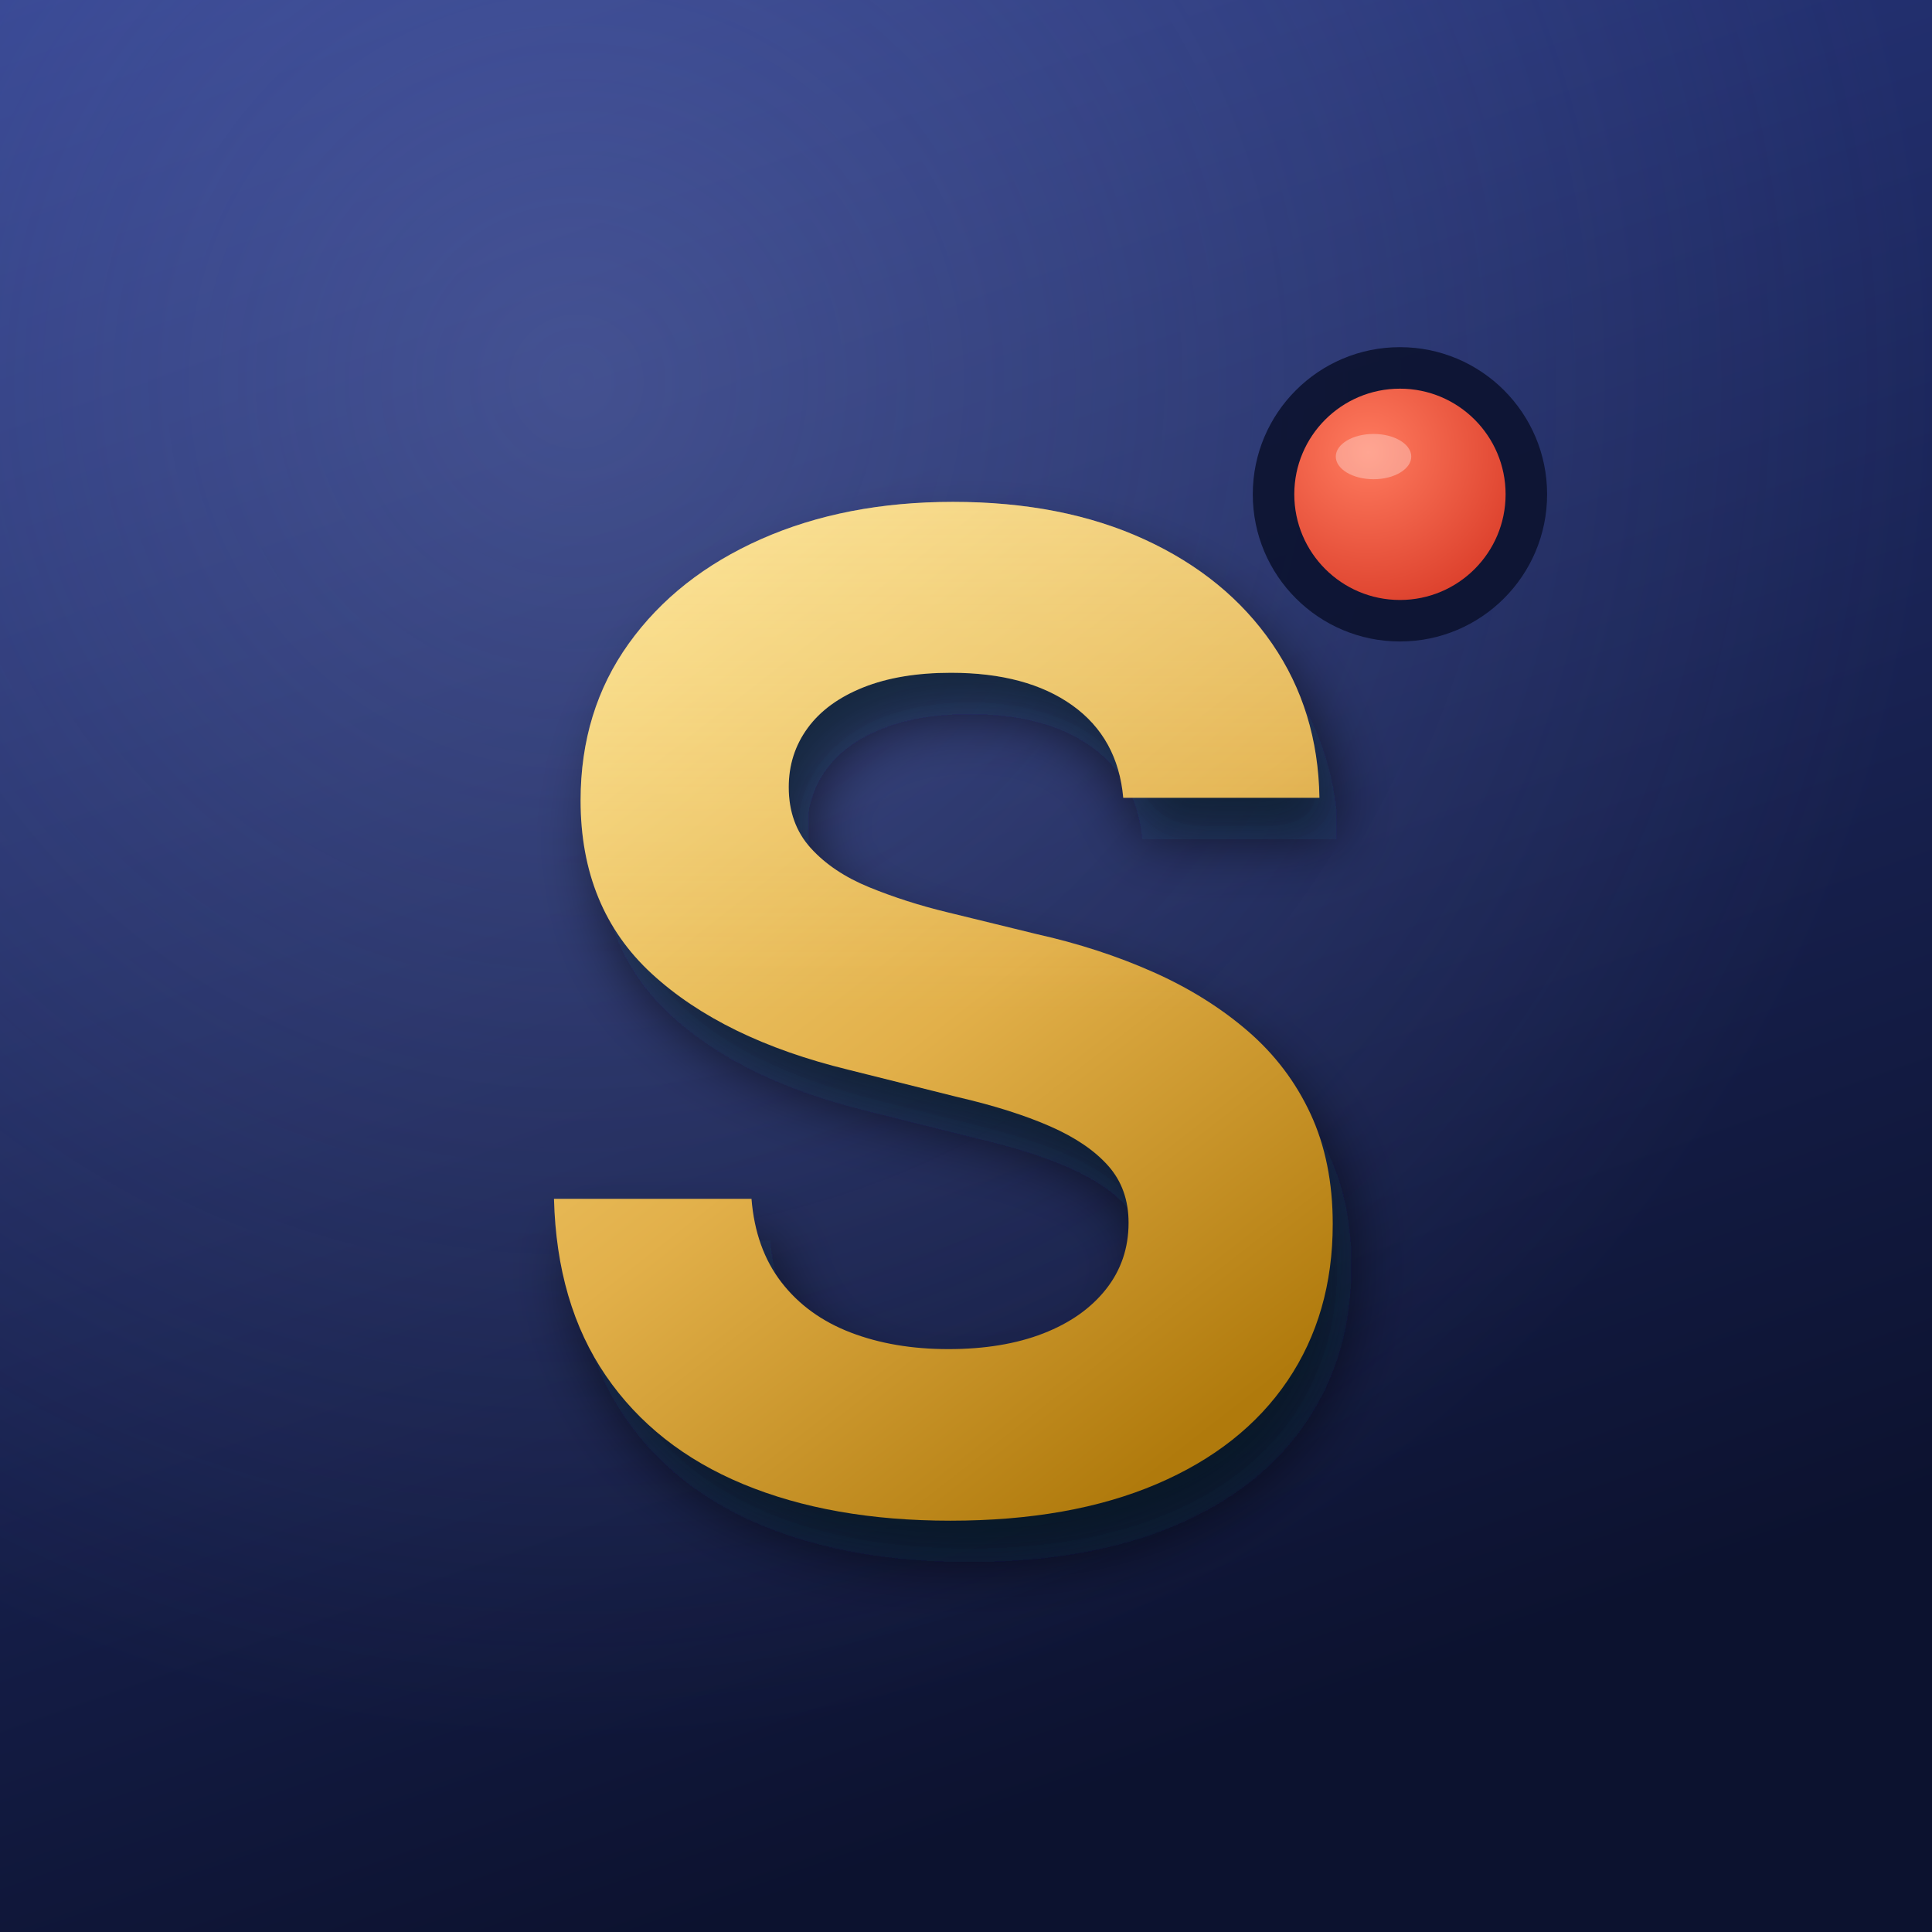
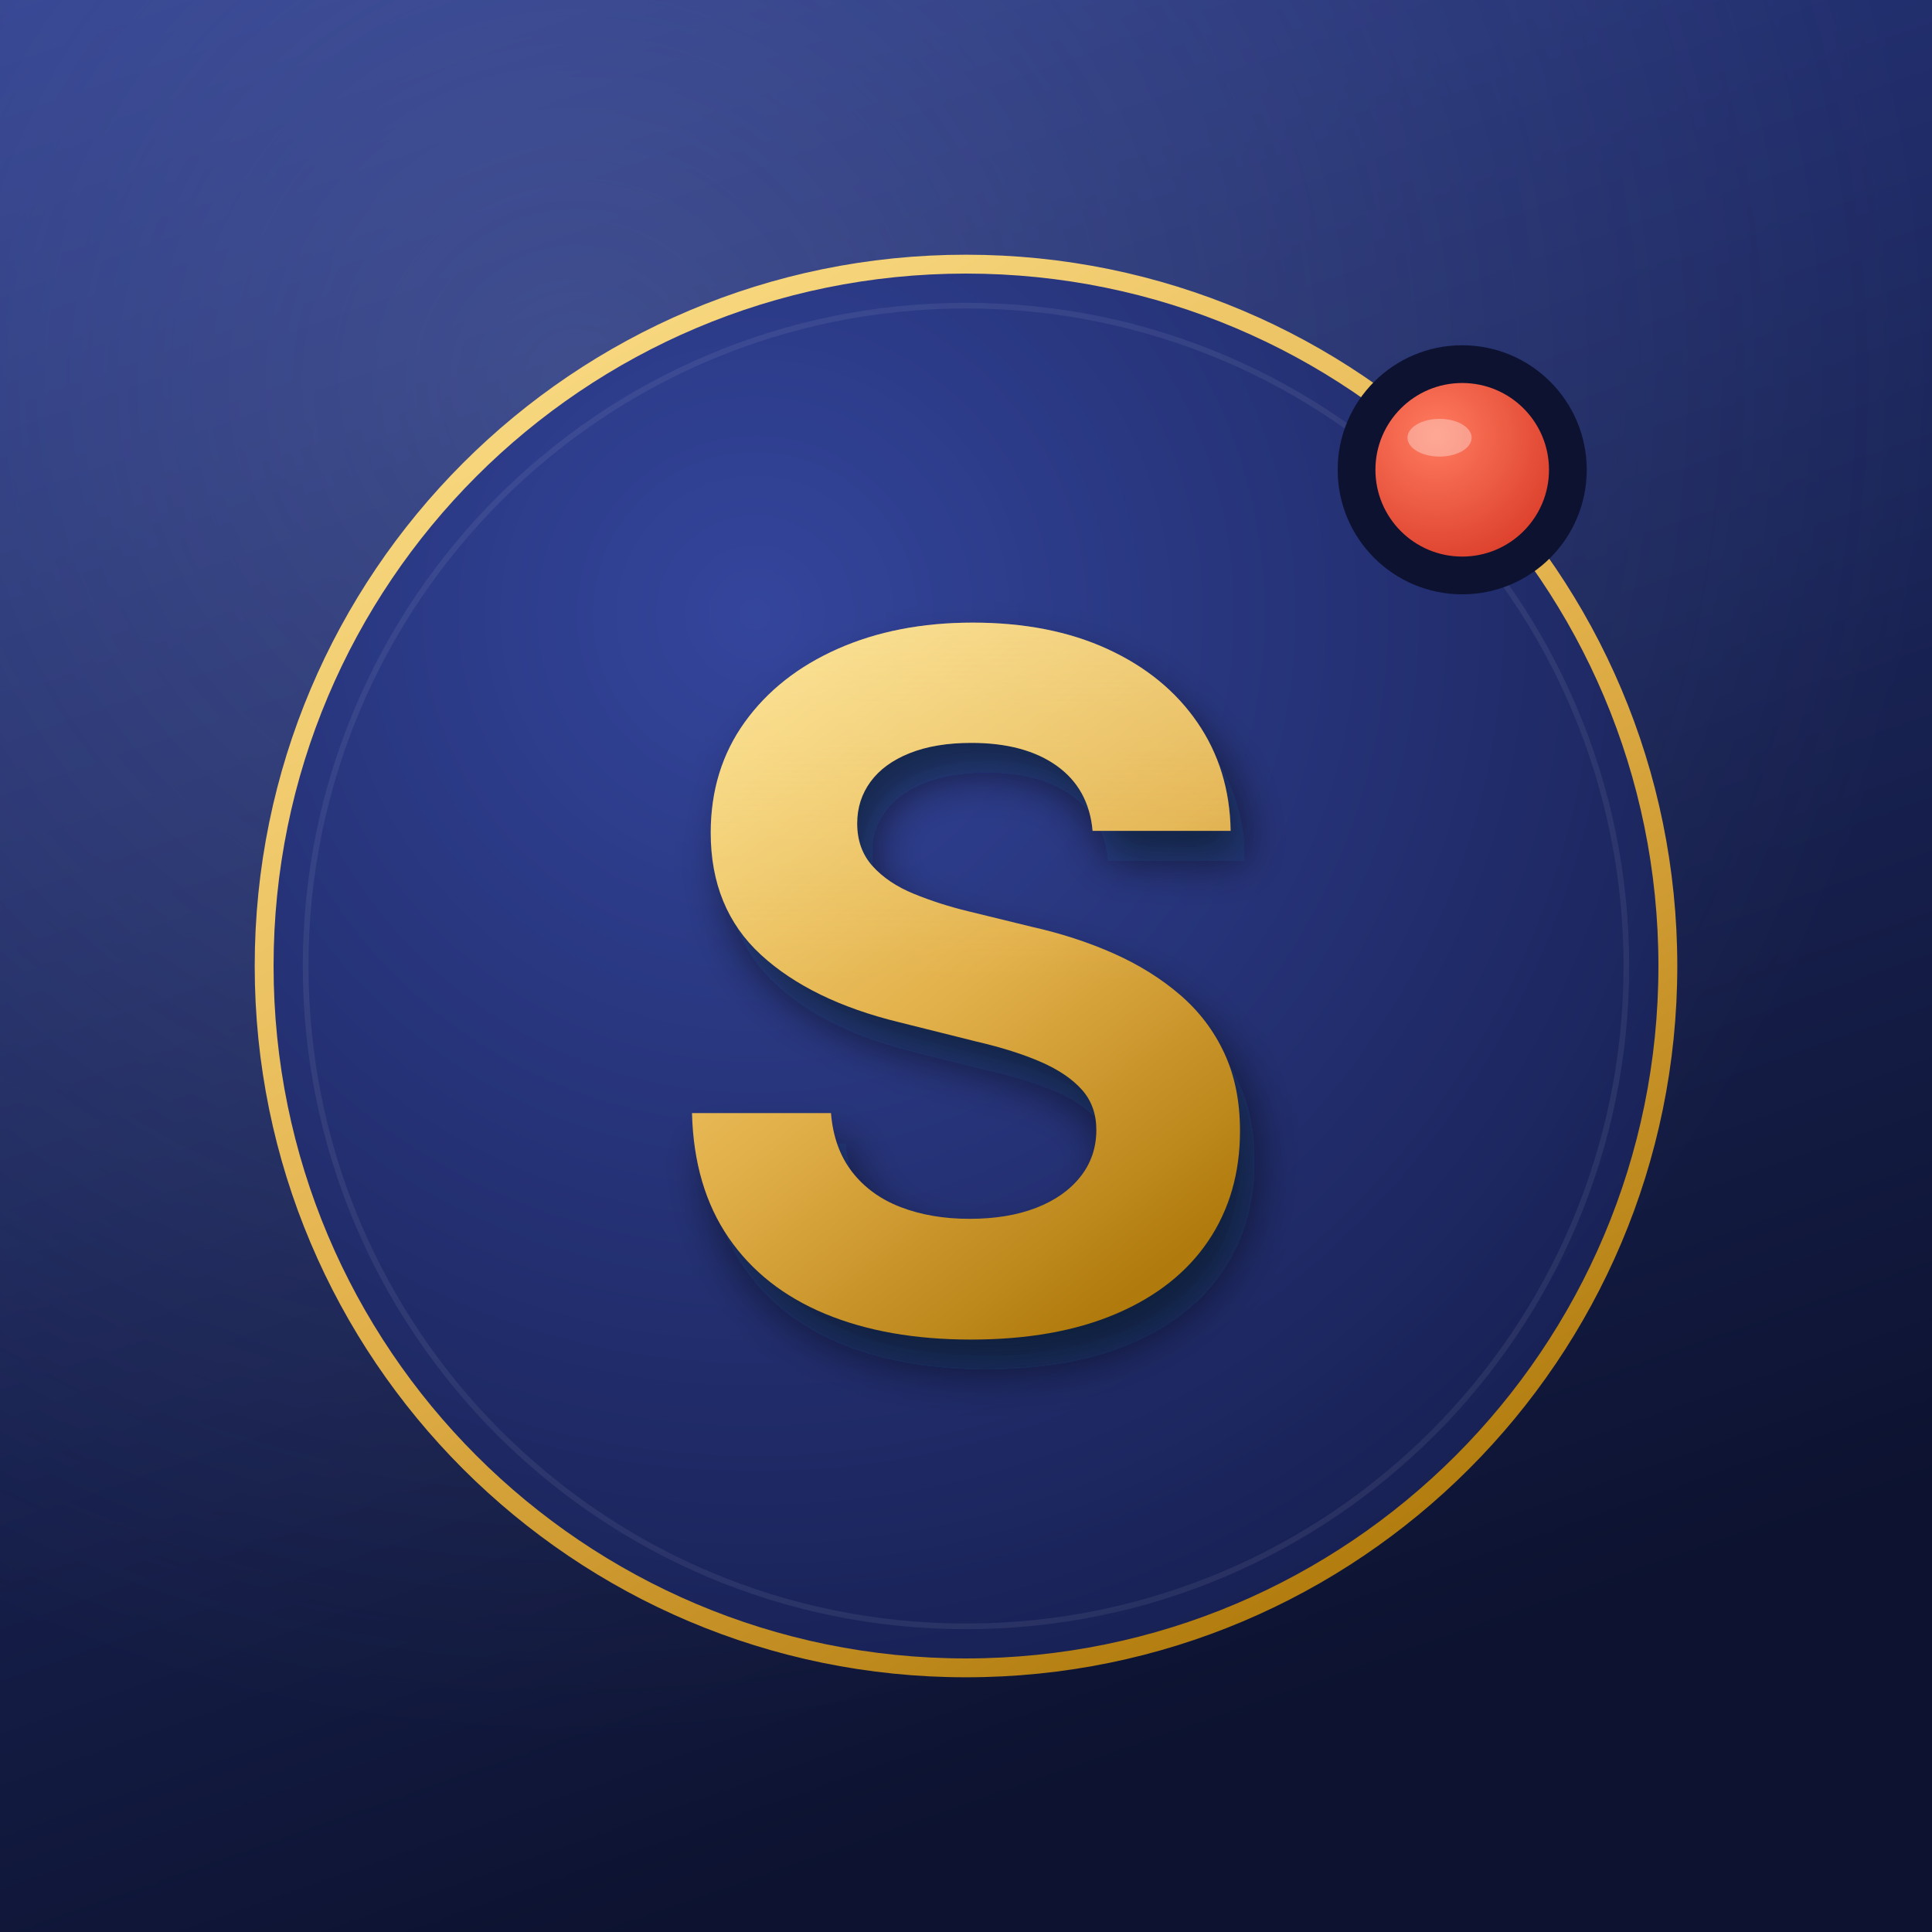
<svg xmlns="http://www.w3.org/2000/svg" viewBox="0 0 1024 1024" width="1024" height="1024">
  <defs>
    <linearGradient id="bg" x1="0" y1="0" x2="0.35" y2="1">
      <stop offset="0" stop-color="#2C3C8A" />
      <stop offset="1" stop-color="#0C122F" />
    </linearGradient>
    <radialGradient id="glow" cx="0.3" cy="0.2" r="0.7">
-       <stop offset="0" stop-color="#8E9CDA" stop-opacity="0.30" />
+       <stop offset="0" stop-color="#8E9CDA" stop-opacity="0.26" />
      <stop offset="1" stop-color="#8E9CDA" stop-opacity="0" />
+     </radialGradient>
+     <radialGradient id="disc" cx="0.35" cy="0.25" r="0.9">
+       <stop offset="0" stop-color="#34459C" />
+       <stop offset="1" stop-color="#141C4A" />
    </radialGradient>
    <linearGradient id="gold" x1="0.1" y1="0" x2="0.7" y2="1">
      <stop offset="0" stop-color="#FCE08A" />
      <stop offset="0.55" stop-color="#E2B04A" />
      <stop offset="1" stop-color="#B07A0C" />
    </linearGradient>
    <linearGradient id="edge" x1="0" y1="0" x2="0" y2="1">
      <stop offset="0" stop-color="#FFF4C8" stop-opacity="0.9" />
      <stop offset="0.5" stop-color="#FFF4C8" stop-opacity="0" />
    </linearGradient>
    <radialGradient id="red" cx="0.35" cy="0.3" r="0.8">
      <stop offset="0" stop-color="#FF7B5F" />
      <stop offset="1" stop-color="#DB3E2A" />
    </radialGradient>
    <filter id="soft" x="-10%" y="-10%" width="130%" height="130%">
-       <feGaussianBlur stdDeviation="16" />
+       <feGaussianBlur stdDeviation="12" />
    </filter>
  </defs>
  <rect width="1024" height="1024" fill="url(#bg)" />
  <rect width="1024" height="1024" fill="url(#glow)" />
-   <g transform="translate(512 512) scale(1.0) translate(-512 -512)">
-     <path d="M503.701 806.0Q440.607 806.0 393.903 786.614Q347.2 767.227 321.116 729.159Q295.033 691.091 293.623 635.399H398.309Q400.424 661.836 414.171 679.636Q427.918 697.436 450.829 706.248Q473.74 715.06 502.644 715.06Q531.547 715.06 552.872 706.777Q574.197 698.493 586.181 683.337Q598.166 668.18 598.166 648.089Q598.166 630.112 587.415 617.952Q576.664 605.791 556.573 596.979Q536.482 588.167 507.578 581.47L449.772 567.018Q383.153 550.804 345.437 516.085Q307.722 481.366 307.722 424.264Q307.722 376.679 333.277 341.078Q358.832 305.478 403.42 285.739Q448.009 266 505.111 266Q563.27 266 606.625 285.915Q649.98 305.83 674.302 341.255Q698.623 376.679 699.328 422.854H595.346Q592.526 391.131 568.381 373.859Q544.236 356.587 504.054 356.587Q476.913 356.587 457.526 364.342Q438.14 372.097 428.094 385.843Q418.048 399.59 418.048 417.214Q418.048 436.601 429.68 449.466Q441.312 462.332 460.698 470.262Q480.085 478.193 501.939 483.48L549.523 495.112Q582.657 502.514 611.208 515.204Q639.758 527.893 661.26 546.398Q682.761 564.903 694.569 590.282Q706.377 615.661 706.377 648.794Q706.377 696.379 682.409 731.803Q658.44 767.227 612.97 786.614Q567.5 806.0 503.701 806.0Z" fill="#050819" fill-opacity="0.6" transform="translate(10 22)" filter="url(#soft)" />
-     <path d="M503.701 806.0Q440.607 806.0 393.903 786.614Q347.2 767.227 321.116 729.159Q295.033 691.091 293.623 635.399H398.309Q400.424 661.836 414.171 679.636Q427.918 697.436 450.829 706.248Q473.74 715.06 502.644 715.06Q531.547 715.06 552.872 706.777Q574.197 698.493 586.181 683.337Q598.166 668.18 598.166 648.089Q598.166 630.112 587.415 617.952Q576.664 605.791 556.573 596.979Q536.482 588.167 507.578 581.47L449.772 567.018Q383.153 550.804 345.437 516.085Q307.722 481.366 307.722 424.264Q307.722 376.679 333.277 341.078Q358.832 305.478 403.42 285.739Q448.009 266 505.111 266Q563.27 266 606.625 285.915Q649.98 305.83 674.302 341.255Q698.623 376.679 699.328 422.854H595.346Q592.526 391.131 568.381 373.859Q544.236 356.587 504.054 356.587Q476.913 356.587 457.526 364.342Q438.14 372.097 428.094 385.843Q418.048 399.59 418.048 417.214Q418.048 436.601 429.68 449.466Q441.312 462.332 460.698 470.262Q480.085 478.193 501.939 483.48L549.523 495.112Q582.657 502.514 611.208 515.204Q639.758 527.893 661.26 546.398Q682.761 564.903 694.569 590.282Q706.377 615.661 706.377 648.794Q706.377 696.379 682.409 731.803Q658.44 767.227 612.97 786.614Q567.5 806.0 503.701 806.0Z" fill="url(#gold)" />
-     <path d="M503.701 806.0Q440.607 806.0 393.903 786.614Q347.2 767.227 321.116 729.159Q295.033 691.091 293.623 635.399H398.309Q400.424 661.836 414.171 679.636Q427.918 697.436 450.829 706.248Q473.74 715.06 502.644 715.06Q531.547 715.06 552.872 706.777Q574.197 698.493 586.181 683.337Q598.166 668.18 598.166 648.089Q598.166 630.112 587.415 617.952Q576.664 605.791 556.573 596.979Q536.482 588.167 507.578 581.47L449.772 567.018Q383.153 550.804 345.437 516.085Q307.722 481.366 307.722 424.264Q307.722 376.679 333.277 341.078Q358.832 305.478 403.42 285.739Q448.009 266 505.111 266Q563.27 266 606.625 285.915Q649.98 305.83 674.302 341.255Q698.623 376.679 699.328 422.854H595.346Q592.526 391.131 568.381 373.859Q544.236 356.587 504.054 356.587Q476.913 356.587 457.526 364.342Q438.14 372.097 428.094 385.843Q418.048 399.59 418.048 417.214Q418.048 436.601 429.68 449.466Q441.312 462.332 460.698 470.262Q480.085 478.193 501.939 483.48L549.523 495.112Q582.657 502.514 611.208 515.204Q639.758 527.893 661.26 546.398Q682.761 564.903 694.569 590.282Q706.377 615.661 706.377 648.794Q706.377 696.379 682.409 731.803Q658.44 767.227 612.97 786.614Q567.5 806.0 503.701 806.0Z" fill="url(#edge)" fill-opacity="0.28" />
-   </g>
-   <circle cx="742" cy="262" r="78" fill="#0C122F" fill-opacity="0.9" />
-   <circle cx="742" cy="262" r="56" fill="url(#red)" />
-   <ellipse cx="728" cy="242" rx="20" ry="12" fill="#FFFFFF" fill-opacity="0.32" />
+   <circle cx="512" cy="512" r="372" fill="url(#disc)" />
+   <circle cx="512" cy="512" r="350" fill="none" stroke="#FFFFFF" stroke-opacity="0.07" stroke-width="3" />
+   <circle cx="512" cy="512" r="372" fill="none" stroke="url(#gold)" stroke-width="10" />
+   <path d="M514.604 710.0Q470.205 710.0 437.339 696.358Q404.474 682.715 386.119 655.927Q367.764 629.138 366.772 589.948H440.44Q441.928 608.551 451.602 621.077Q461.275 633.603 477.398 639.804Q493.521 646.005 513.86 646.005Q534.2 646.005 549.206 640.176Q564.213 634.347 572.646 623.681Q581.08 613.016 581.08 598.877Q581.08 586.227 573.514 577.67Q565.949 569.112 551.811 562.911Q537.672 556.71 517.333 551.997L476.654 541.828Q429.774 530.418 403.234 505.986Q376.693 481.554 376.693 441.371Q376.693 407.885 394.676 382.833Q412.659 357.781 444.037 343.89Q475.414 330 515.597 330Q556.523 330 587.033 344.014Q617.542 358.029 634.657 382.957Q651.772 407.885 652.268 440.379H579.095Q577.111 418.055 560.12 405.901Q543.129 393.747 514.852 393.747Q495.753 393.747 482.111 399.204Q468.469 404.661 461.399 414.334Q454.33 424.008 454.33 436.41Q454.33 450.052 462.516 459.106Q470.701 468.159 484.343 473.74Q497.986 479.321 513.364 483.042L546.85 491.227Q570.166 496.436 590.257 505.366Q610.349 514.295 625.479 527.317Q640.61 540.339 648.919 558.198Q657.228 576.057 657.228 599.373Q657.228 632.859 640.362 657.787Q623.495 682.715 591.497 696.358Q559.5 710.0 514.604 710.0Z" fill="#050819" fill-opacity="0.55" transform="translate(8 16)" filter="url(#soft)" />
+   <path d="M514.604 710.0Q470.205 710.0 437.339 696.358Q404.474 682.715 386.119 655.927Q367.764 629.138 366.772 589.948H440.44Q441.928 608.551 451.602 621.077Q461.275 633.603 477.398 639.804Q493.521 646.005 513.86 646.005Q534.2 646.005 549.206 640.176Q564.213 634.347 572.646 623.681Q581.08 613.016 581.08 598.877Q581.08 586.227 573.514 577.67Q565.949 569.112 551.811 562.911Q537.672 556.71 517.333 551.997L476.654 541.828Q429.774 530.418 403.234 505.986Q376.693 481.554 376.693 441.371Q376.693 407.885 394.676 382.833Q412.659 357.781 444.037 343.89Q475.414 330 515.597 330Q556.523 330 587.033 344.014Q617.542 358.029 634.657 382.957Q651.772 407.885 652.268 440.379H579.095Q577.111 418.055 560.12 405.901Q543.129 393.747 514.852 393.747Q495.753 393.747 482.111 399.204Q468.469 404.661 461.399 414.334Q454.33 424.008 454.33 436.41Q454.33 450.052 462.516 459.106Q470.701 468.159 484.343 473.74Q497.986 479.321 513.364 483.042L546.85 491.227Q570.166 496.436 590.257 505.366Q610.349 514.295 625.479 527.317Q640.61 540.339 648.919 558.198Q657.228 576.057 657.228 599.373Q657.228 632.859 640.362 657.787Q623.495 682.715 591.497 696.358Q559.5 710.0 514.604 710.0Z" fill="url(#gold)" />
+   <path d="M514.604 710.0Q470.205 710.0 437.339 696.358Q404.474 682.715 386.119 655.927Q367.764 629.138 366.772 589.948H440.44Q441.928 608.551 451.602 621.077Q461.275 633.603 477.398 639.804Q493.521 646.005 513.86 646.005Q534.2 646.005 549.206 640.176Q564.213 634.347 572.646 623.681Q581.08 613.016 581.08 598.877Q581.08 586.227 573.514 577.67Q565.949 569.112 551.811 562.911Q537.672 556.71 517.333 551.997L476.654 541.828Q429.774 530.418 403.234 505.986Q376.693 481.554 376.693 441.371Q376.693 407.885 394.676 382.833Q412.659 357.781 444.037 343.89Q475.414 330 515.597 330Q556.523 330 587.033 344.014Q617.542 358.029 634.657 382.957Q651.772 407.885 652.268 440.379H579.095Q577.111 418.055 560.12 405.901Q543.129 393.747 514.852 393.747Q495.753 393.747 482.111 399.204Q468.469 404.661 461.399 414.334Q454.33 424.008 454.33 436.41Q454.33 450.052 462.516 459.106Q470.701 468.159 484.343 473.74Q497.986 479.321 513.364 483.042L546.85 491.227Q570.166 496.436 590.257 505.366Q610.349 514.295 625.479 527.317Q640.61 540.339 648.919 558.198Q657.228 576.057 657.228 599.373Q657.228 632.859 640.362 657.787Q623.495 682.715 591.497 696.358Q559.5 710.0 514.604 710.0Z" fill="url(#edge)" fill-opacity="0.28" />
+   <circle cx="775" cy="249" r="66" fill="#0C122F" />
+   <circle cx="775" cy="249" r="46" fill="url(#red)" />
+   <ellipse cx="763" cy="232" rx="17" ry="10" fill="#FFFFFF" fill-opacity="0.34" />
</svg>
